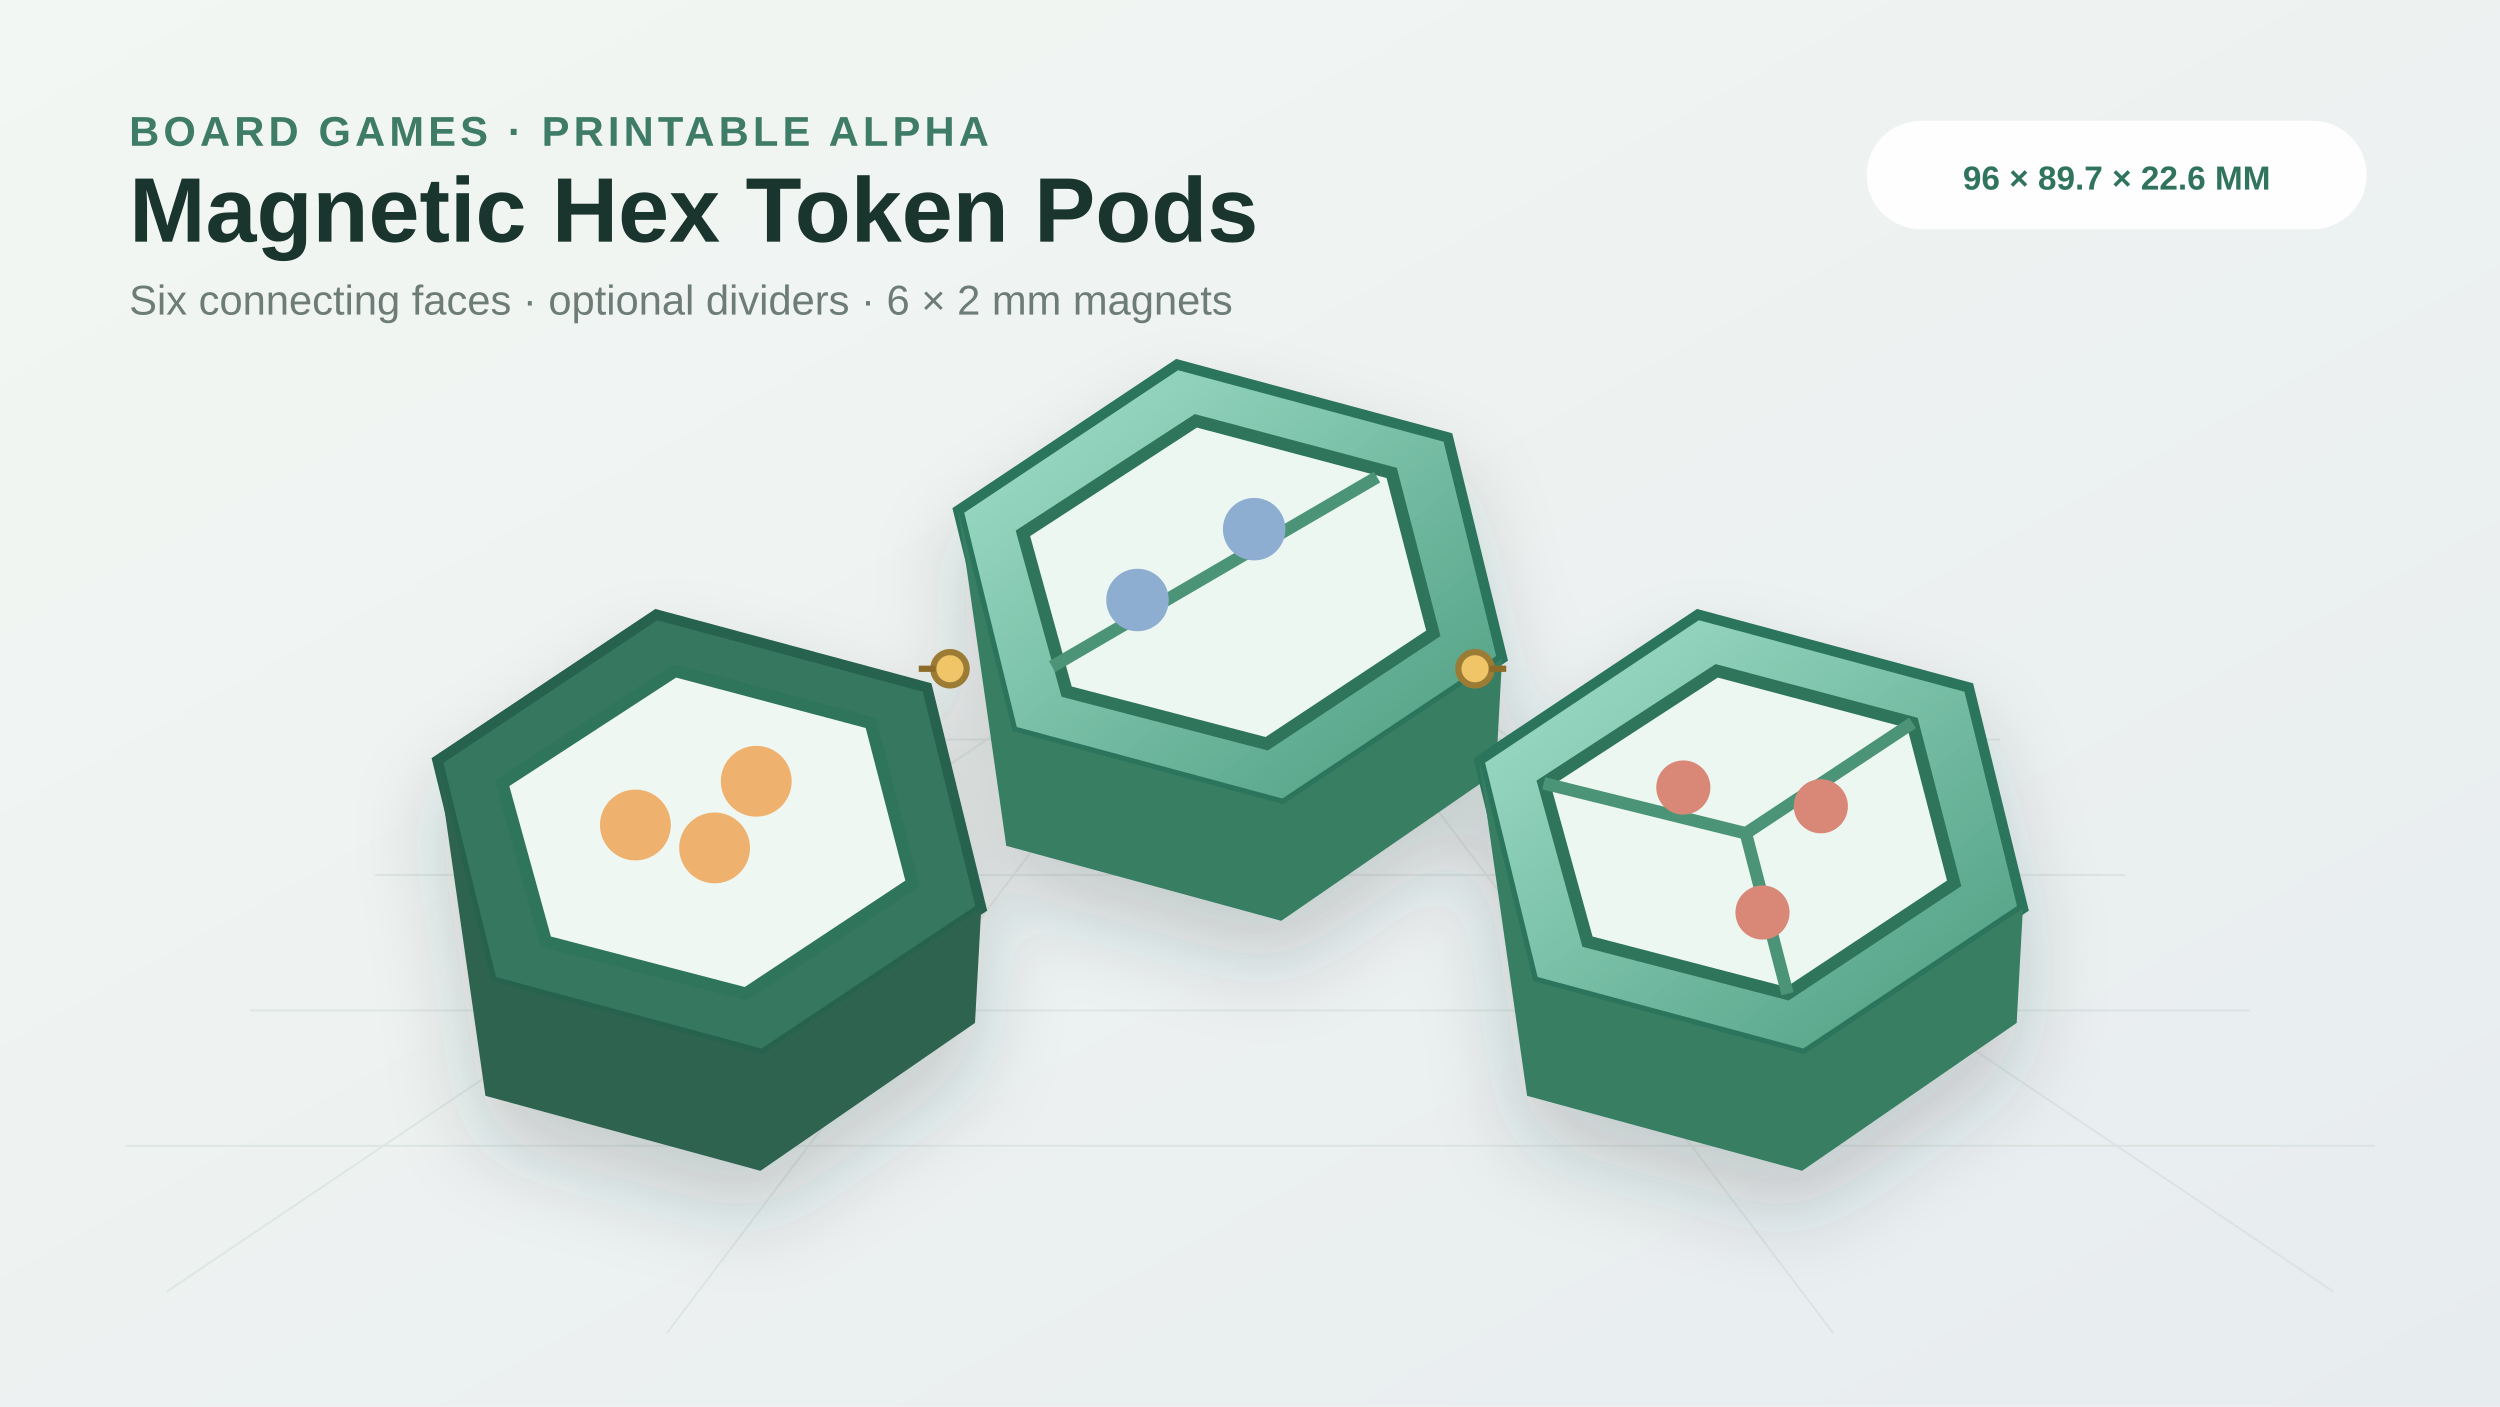
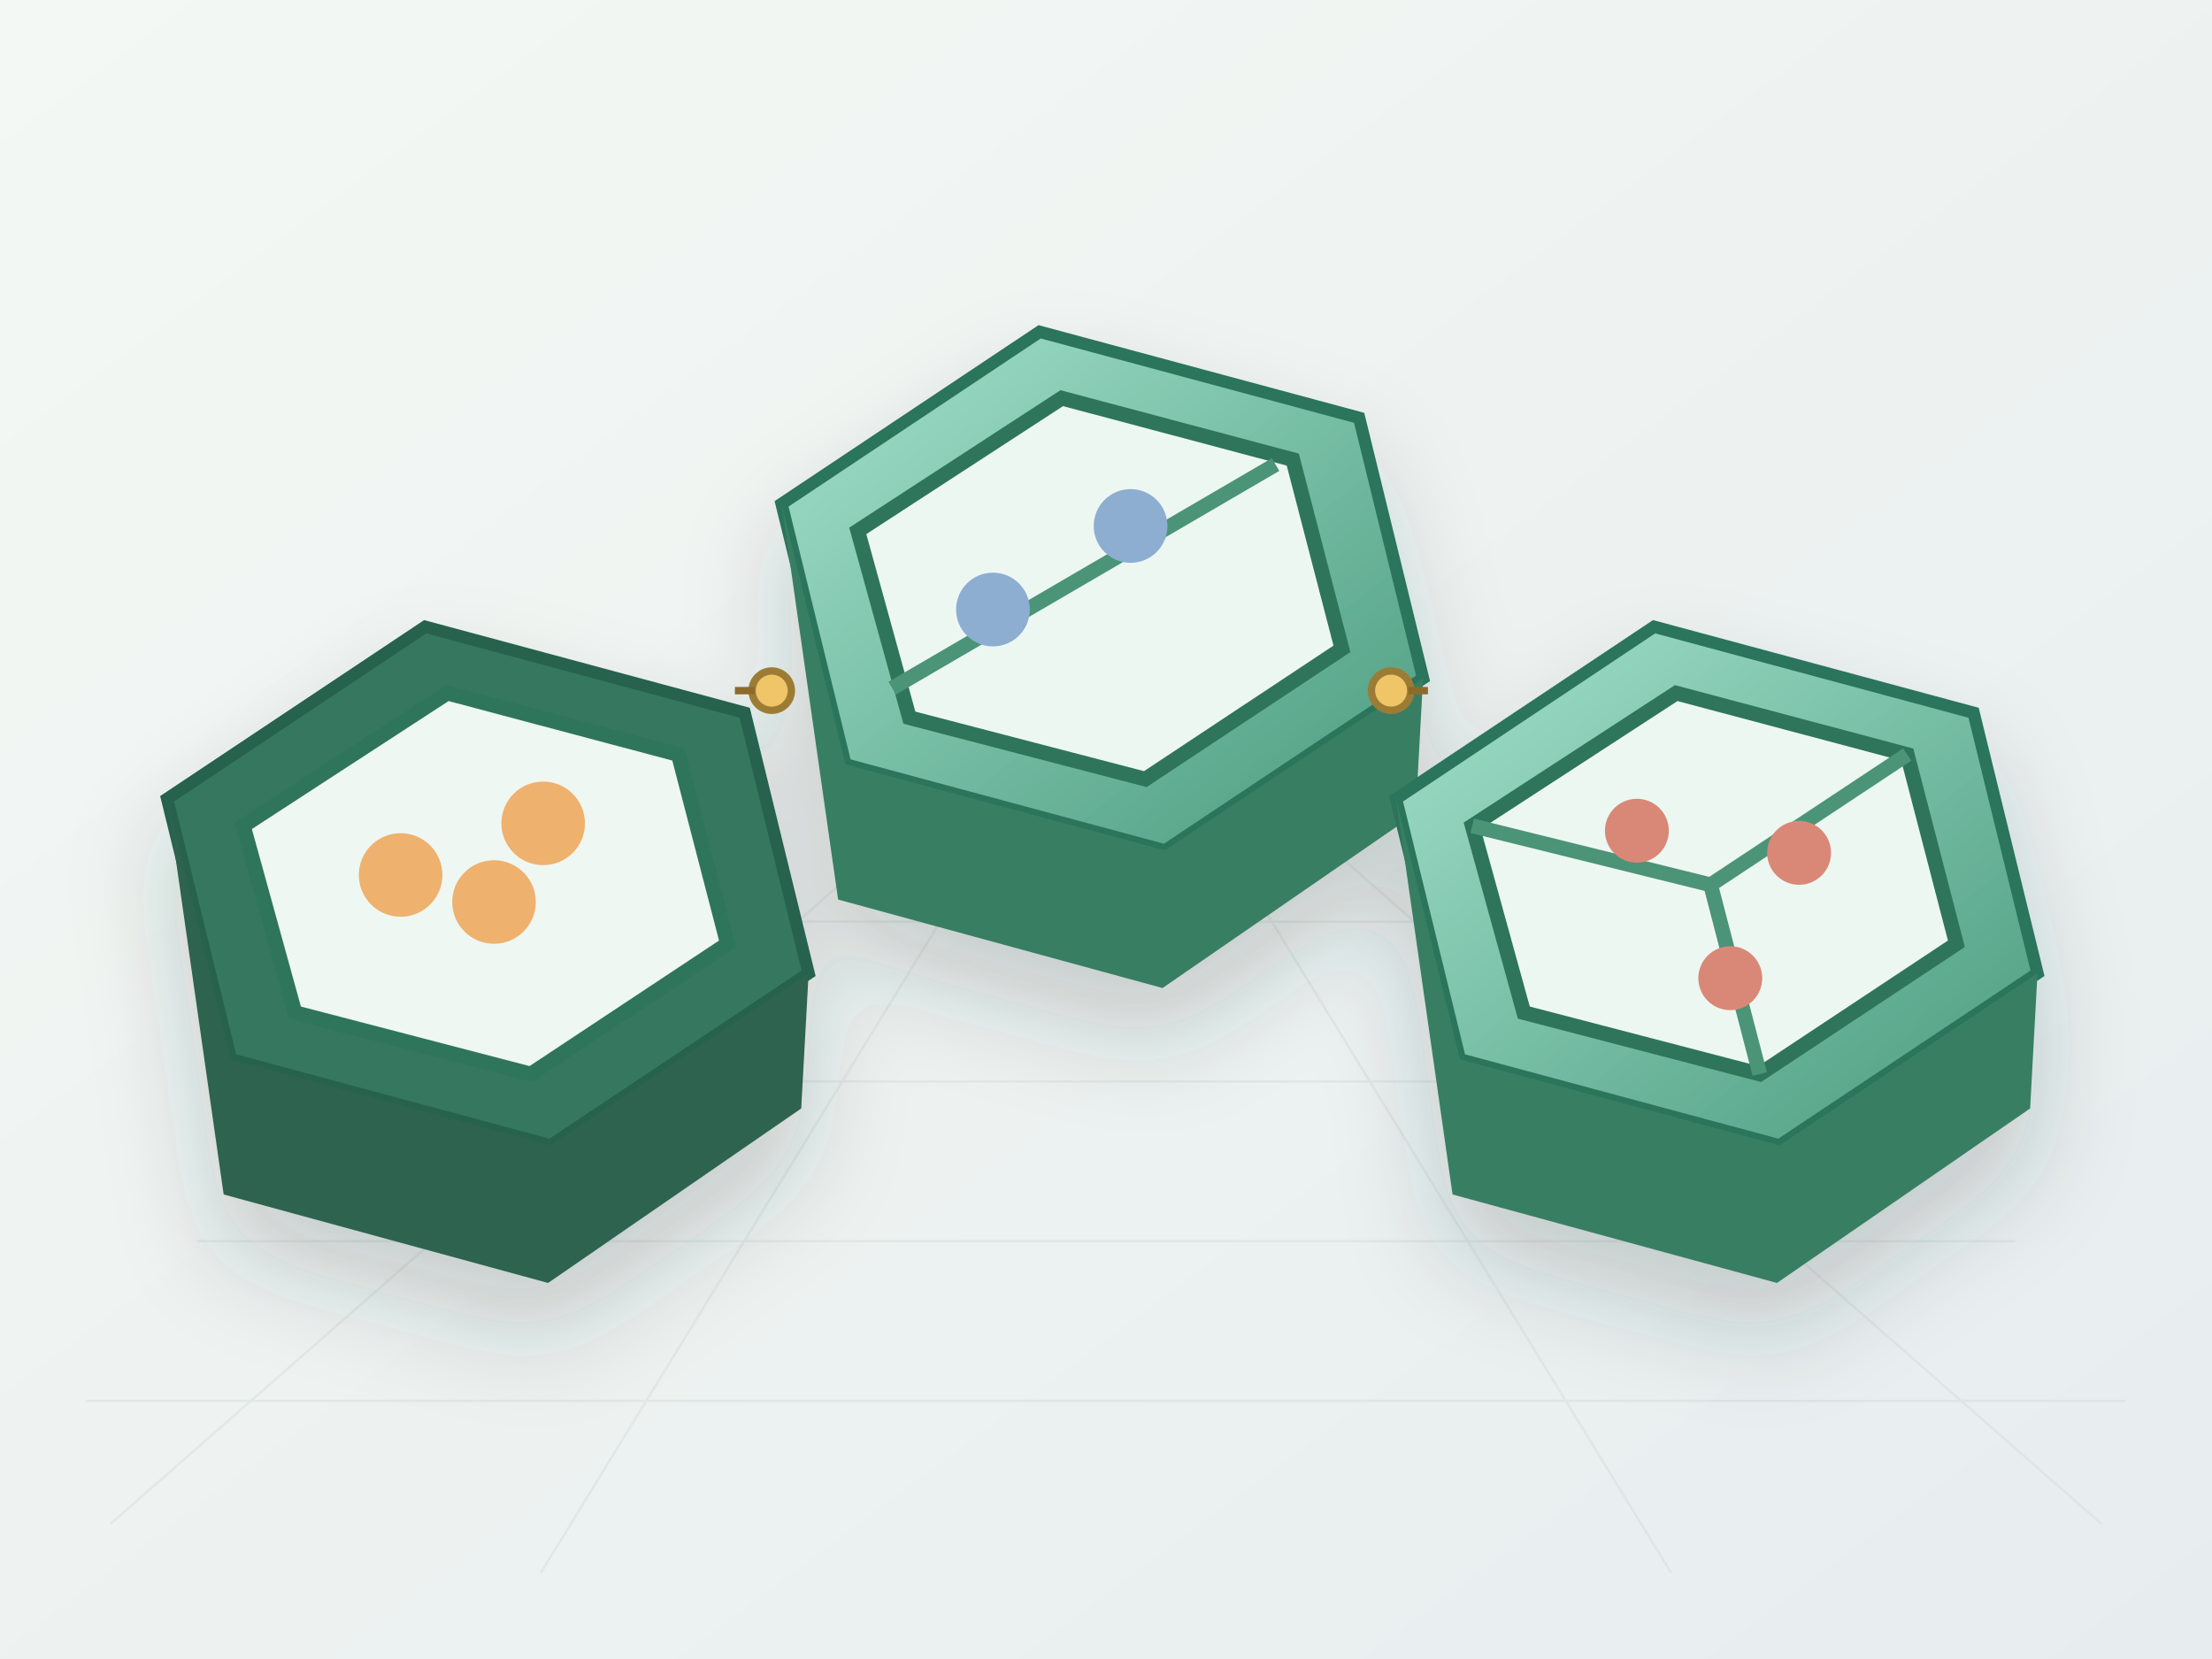
- <svg xmlns="http://www.w3.org/2000/svg" viewBox="0 0 1200 675" role="img" aria-labelledby="title desc">
+ <svg xmlns="http://www.w3.org/2000/svg" viewBox="0 0 900 675" role="img" aria-labelledby="title desc">
  <defs>
    <linearGradient id="bg" x1="0" y1="0" x2="1" y2="1">
-       <stop stop-color="#f3f7f3" />
-       <stop offset="1" stop-color="#e7ecef" />
+       <stop stop-color="#f4f8f4" />
+       <stop offset="1" stop-color="#e7edef" />
    </linearGradient>
    <linearGradient id="mint" x1="0" y1="0" x2="1" y2="1">
      <stop stop-color="#a4e1cc" />
      <stop offset="1" stop-color="#4a9b7f" />
    </linearGradient>
    <filter id="shadow" x="-30%" y="-30%" width="160%" height="180%">
      <feDropShadow dx="0" dy="22" stdDeviation="20" flood-color="#243f36" flood-opacity=".2" />
    </filter>
  </defs>
-   <rect width="1200" height="675" fill="url(#bg)" />
-   <g opacity=".45" stroke="#cdd8d2">
-     <path d="M60 550h1080M120 485h960M180 420h840M240 355h720" />
-     <path d="M600 270 80 620M600 270l520 350M600 270 320 640M600 270l280 370" />
+   <rect width="900" height="675" fill="url(#bg)" />
+   <g opacity=".38" stroke="#cdd8d2">
+     <path d="M35 570h830M80 505h740M125 440h650M170 375h560" />
+     <path d="M450 265 45 620M450 265l405 355M450 265 220 640M450 265l230 375" />
  </g>
-   <g font-family="Arial, sans-serif">
-     <text x="62" y="70" fill="#3f7c68" font-size="20" font-weight="700" letter-spacing="2">BOARD GAMES · PRINTABLE ALPHA</text>
-     <text x="62" y="116" fill="#19352d" font-size="44" font-weight="800">Magnetic Hex Token Pods</text>
-     <text x="62" y="151" fill="#6d7c76" font-size="20">Six connecting faces · optional dividers · 6 × 2 mm magnets</text>
-   </g>
-   <g filter="url(#shadow)" transform="translate(210 175)">
+   <g filter="url(#shadow)" transform="translate(68 135)">
    <g transform="translate(0 120)">
      <path d="m0 70 105-70 130 35 26 106-105 70-130-35Z" fill="#34775f" stroke="#28624e" stroke-width="5" />
      <path d="m0 70 26 106 130 35 105-70-3 55-103 71-132-36Z" fill="#2d644f" />
      <path d="m31 81 83-54 94 25 20 77-80 53-96-25Z" fill="#eef7f2" stroke="#2f755c" stroke-width="6" />
      <g fill="#efb16e">
        <circle cx="95" cy="101" r="17" />
        <circle cx="133" cy="112" r="17" />
        <circle cx="153" cy="80" r="17" />
      </g>
    </g>
    <g transform="translate(250 0)">
      <path d="m0 70 105-70 130 35 26 106-105 70-130-35Z" fill="url(#mint)" stroke="#2c745b" stroke-width="5" />
      <path d="m0 70 26 106 130 35 105-70-3 55-103 71-132-36Z" fill="#397e64" />
      <path d="m31 81 83-54 94 25 20 77-80 53-96-25Z" fill="#edf7f2" stroke="#2f755c" stroke-width="6" />
      <path d="M45 145 201 54" stroke="#4b9478" stroke-width="6" />
      <g fill="#8daed1">
        <circle cx="86" cy="113" r="15" />
        <circle cx="142" cy="79" r="15" />
      </g>
    </g>
    <g transform="translate(500 120)">
      <path d="m0 70 105-70 130 35 26 106-105 70-130-35Z" fill="url(#mint)" stroke="#2c745b" stroke-width="5" />
      <path d="m0 70 26 106 130 35 105-70-3 55-103 71-132-36Z" fill="#397e64" />
      <path d="m31 81 83-54 94 25 20 77-80 53-96-25Z" fill="#edf7f2" stroke="#2f755c" stroke-width="6" />
      <path d="m128 105 80-53M128 105l20 77M128 105 31 81" stroke="#4b9478" stroke-width="6" />
      <g fill="#d98877">
        <circle cx="98" cy="83" r="13" />
        <circle cx="164" cy="92" r="13" />
        <circle cx="136" cy="143" r="13" />
      </g>
    </g>
    <g fill="#efc568" stroke="#9c7b36" stroke-width="3">
      <circle cx="246" cy="146" r="8" />
      <circle cx="498" cy="146" r="8" />
    </g>
    <path d="M231 146h8M505 146h8" stroke="#8c6a2c" stroke-width="3" />
  </g>
-   <g font-family="Arial, sans-serif">
-     <rect x="896" y="58" width="240" height="52" rx="26" fill="#fff" opacity=".92" />
-     <text x="1016" y="91" fill="#31745d" font-size="16" font-weight="700" text-anchor="middle">96 × 89.7 × 22.6 MM</text>
-   </g>
</svg>
